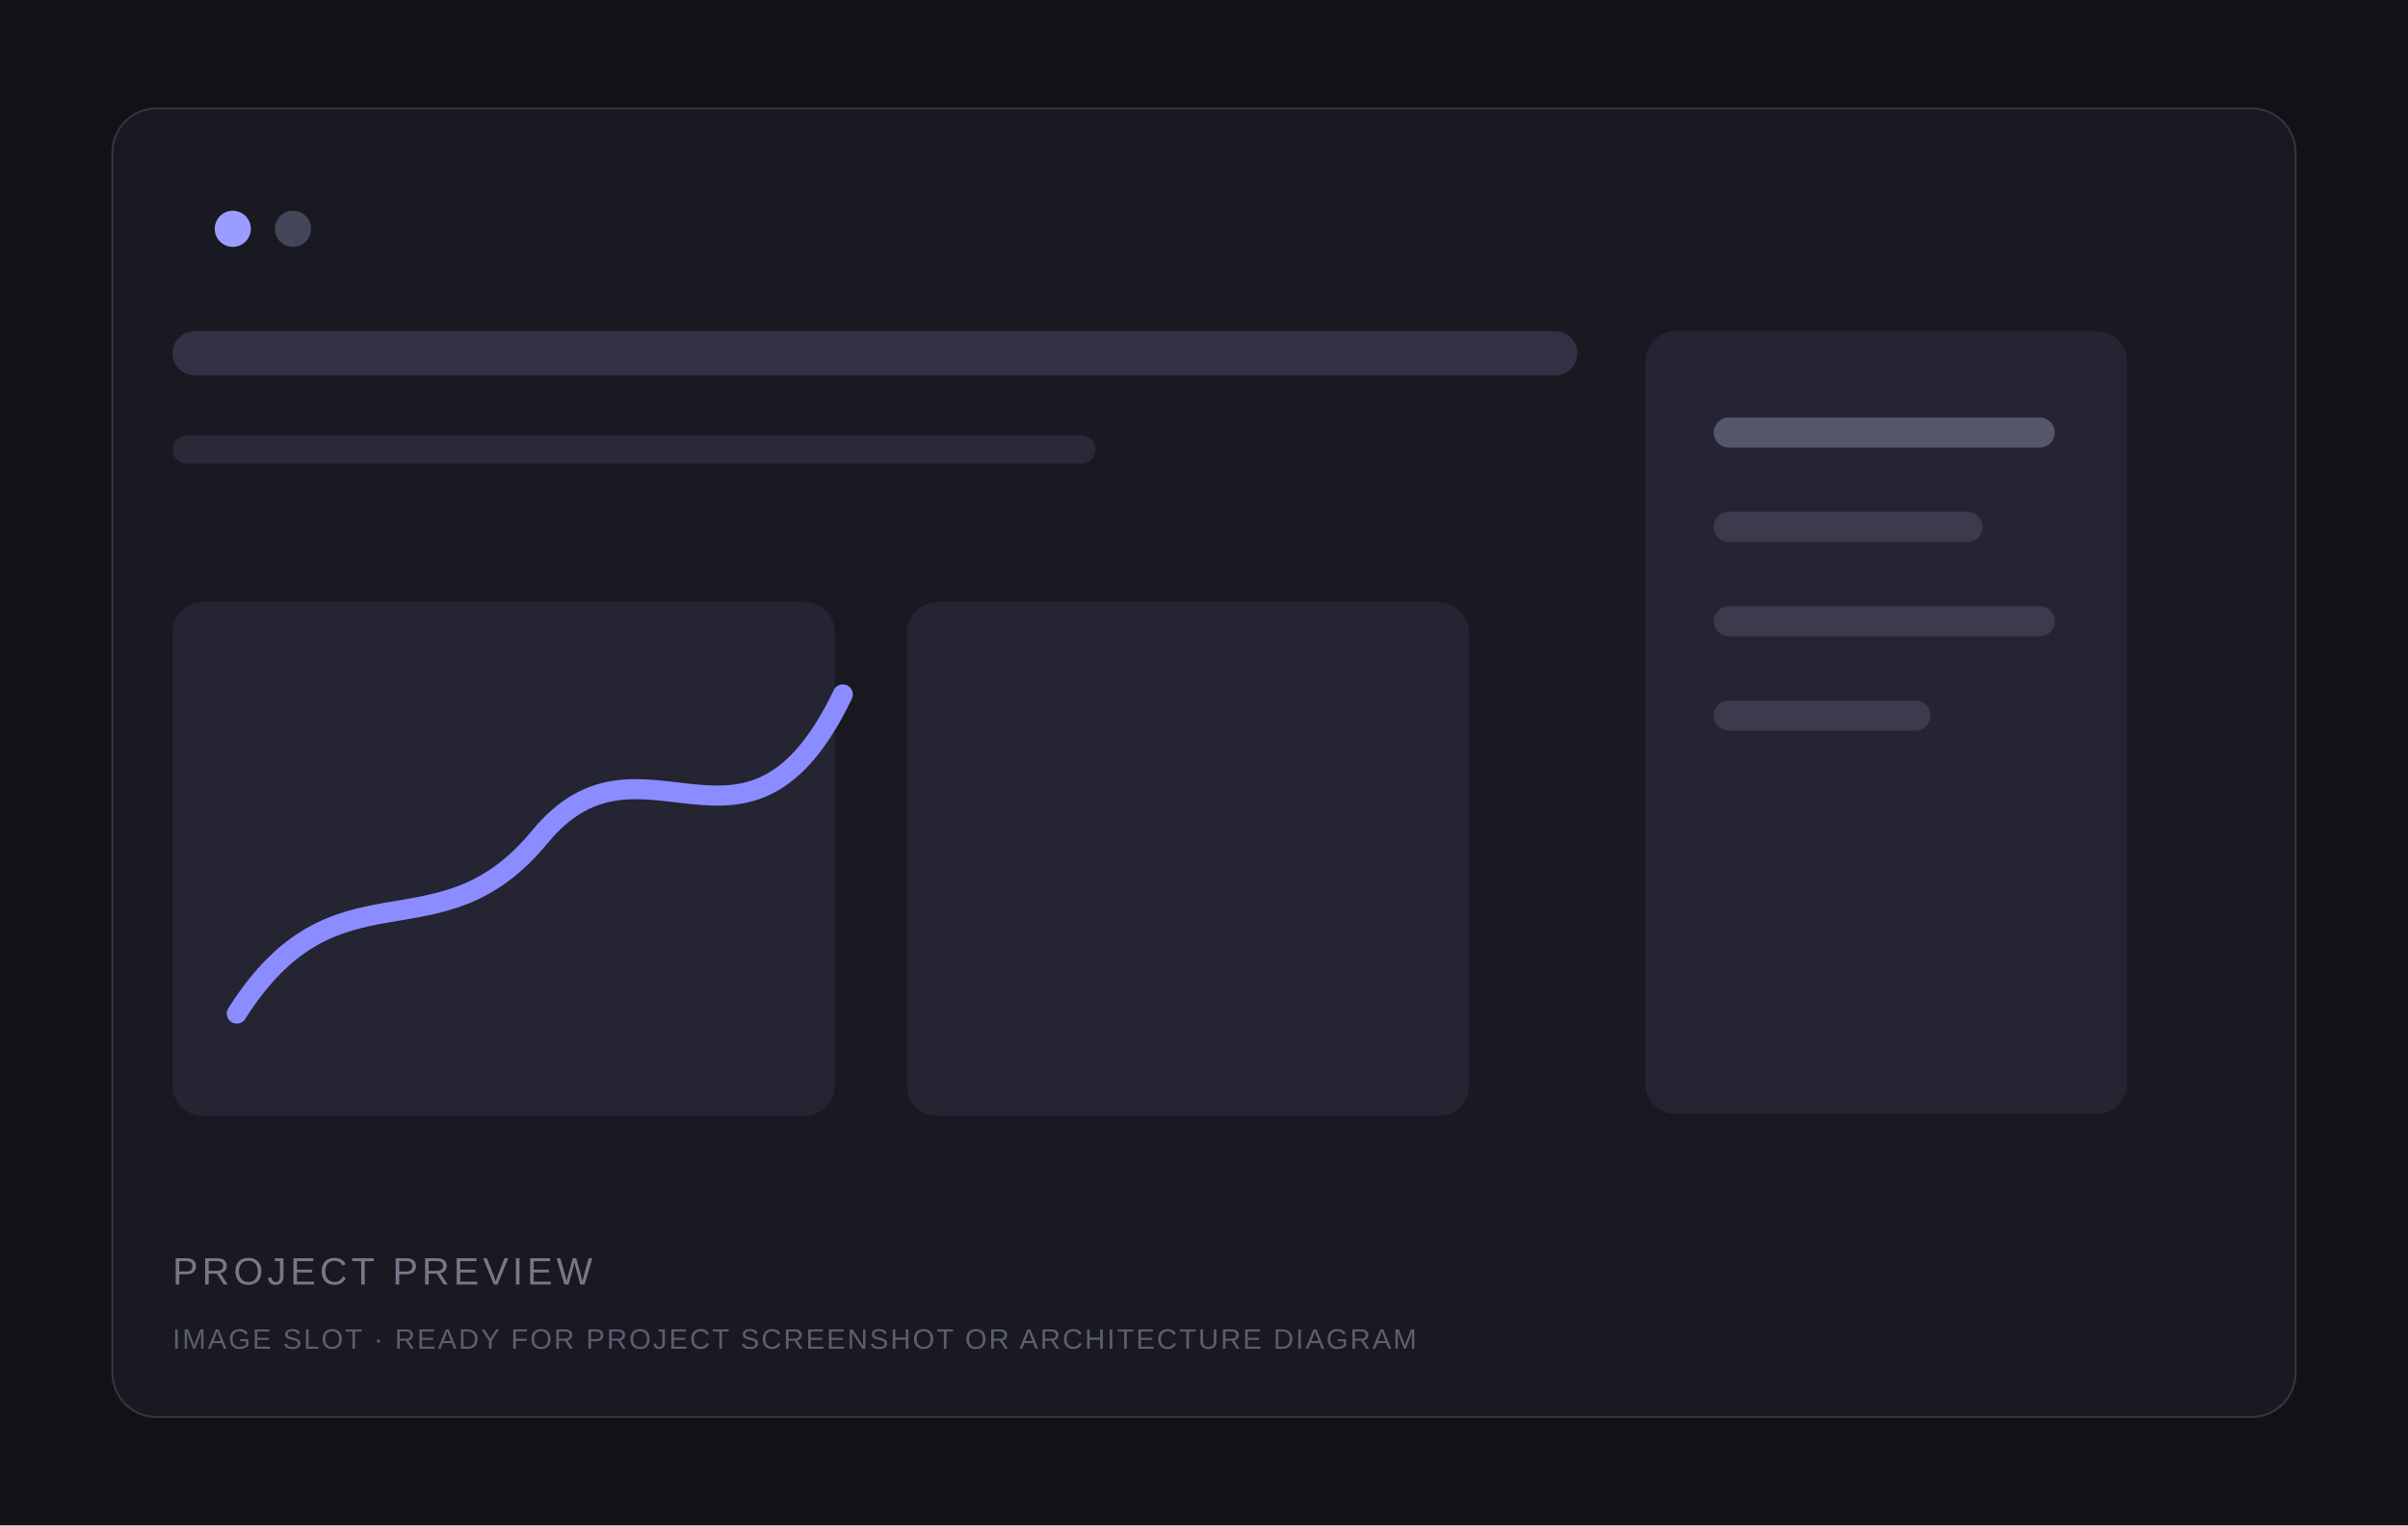
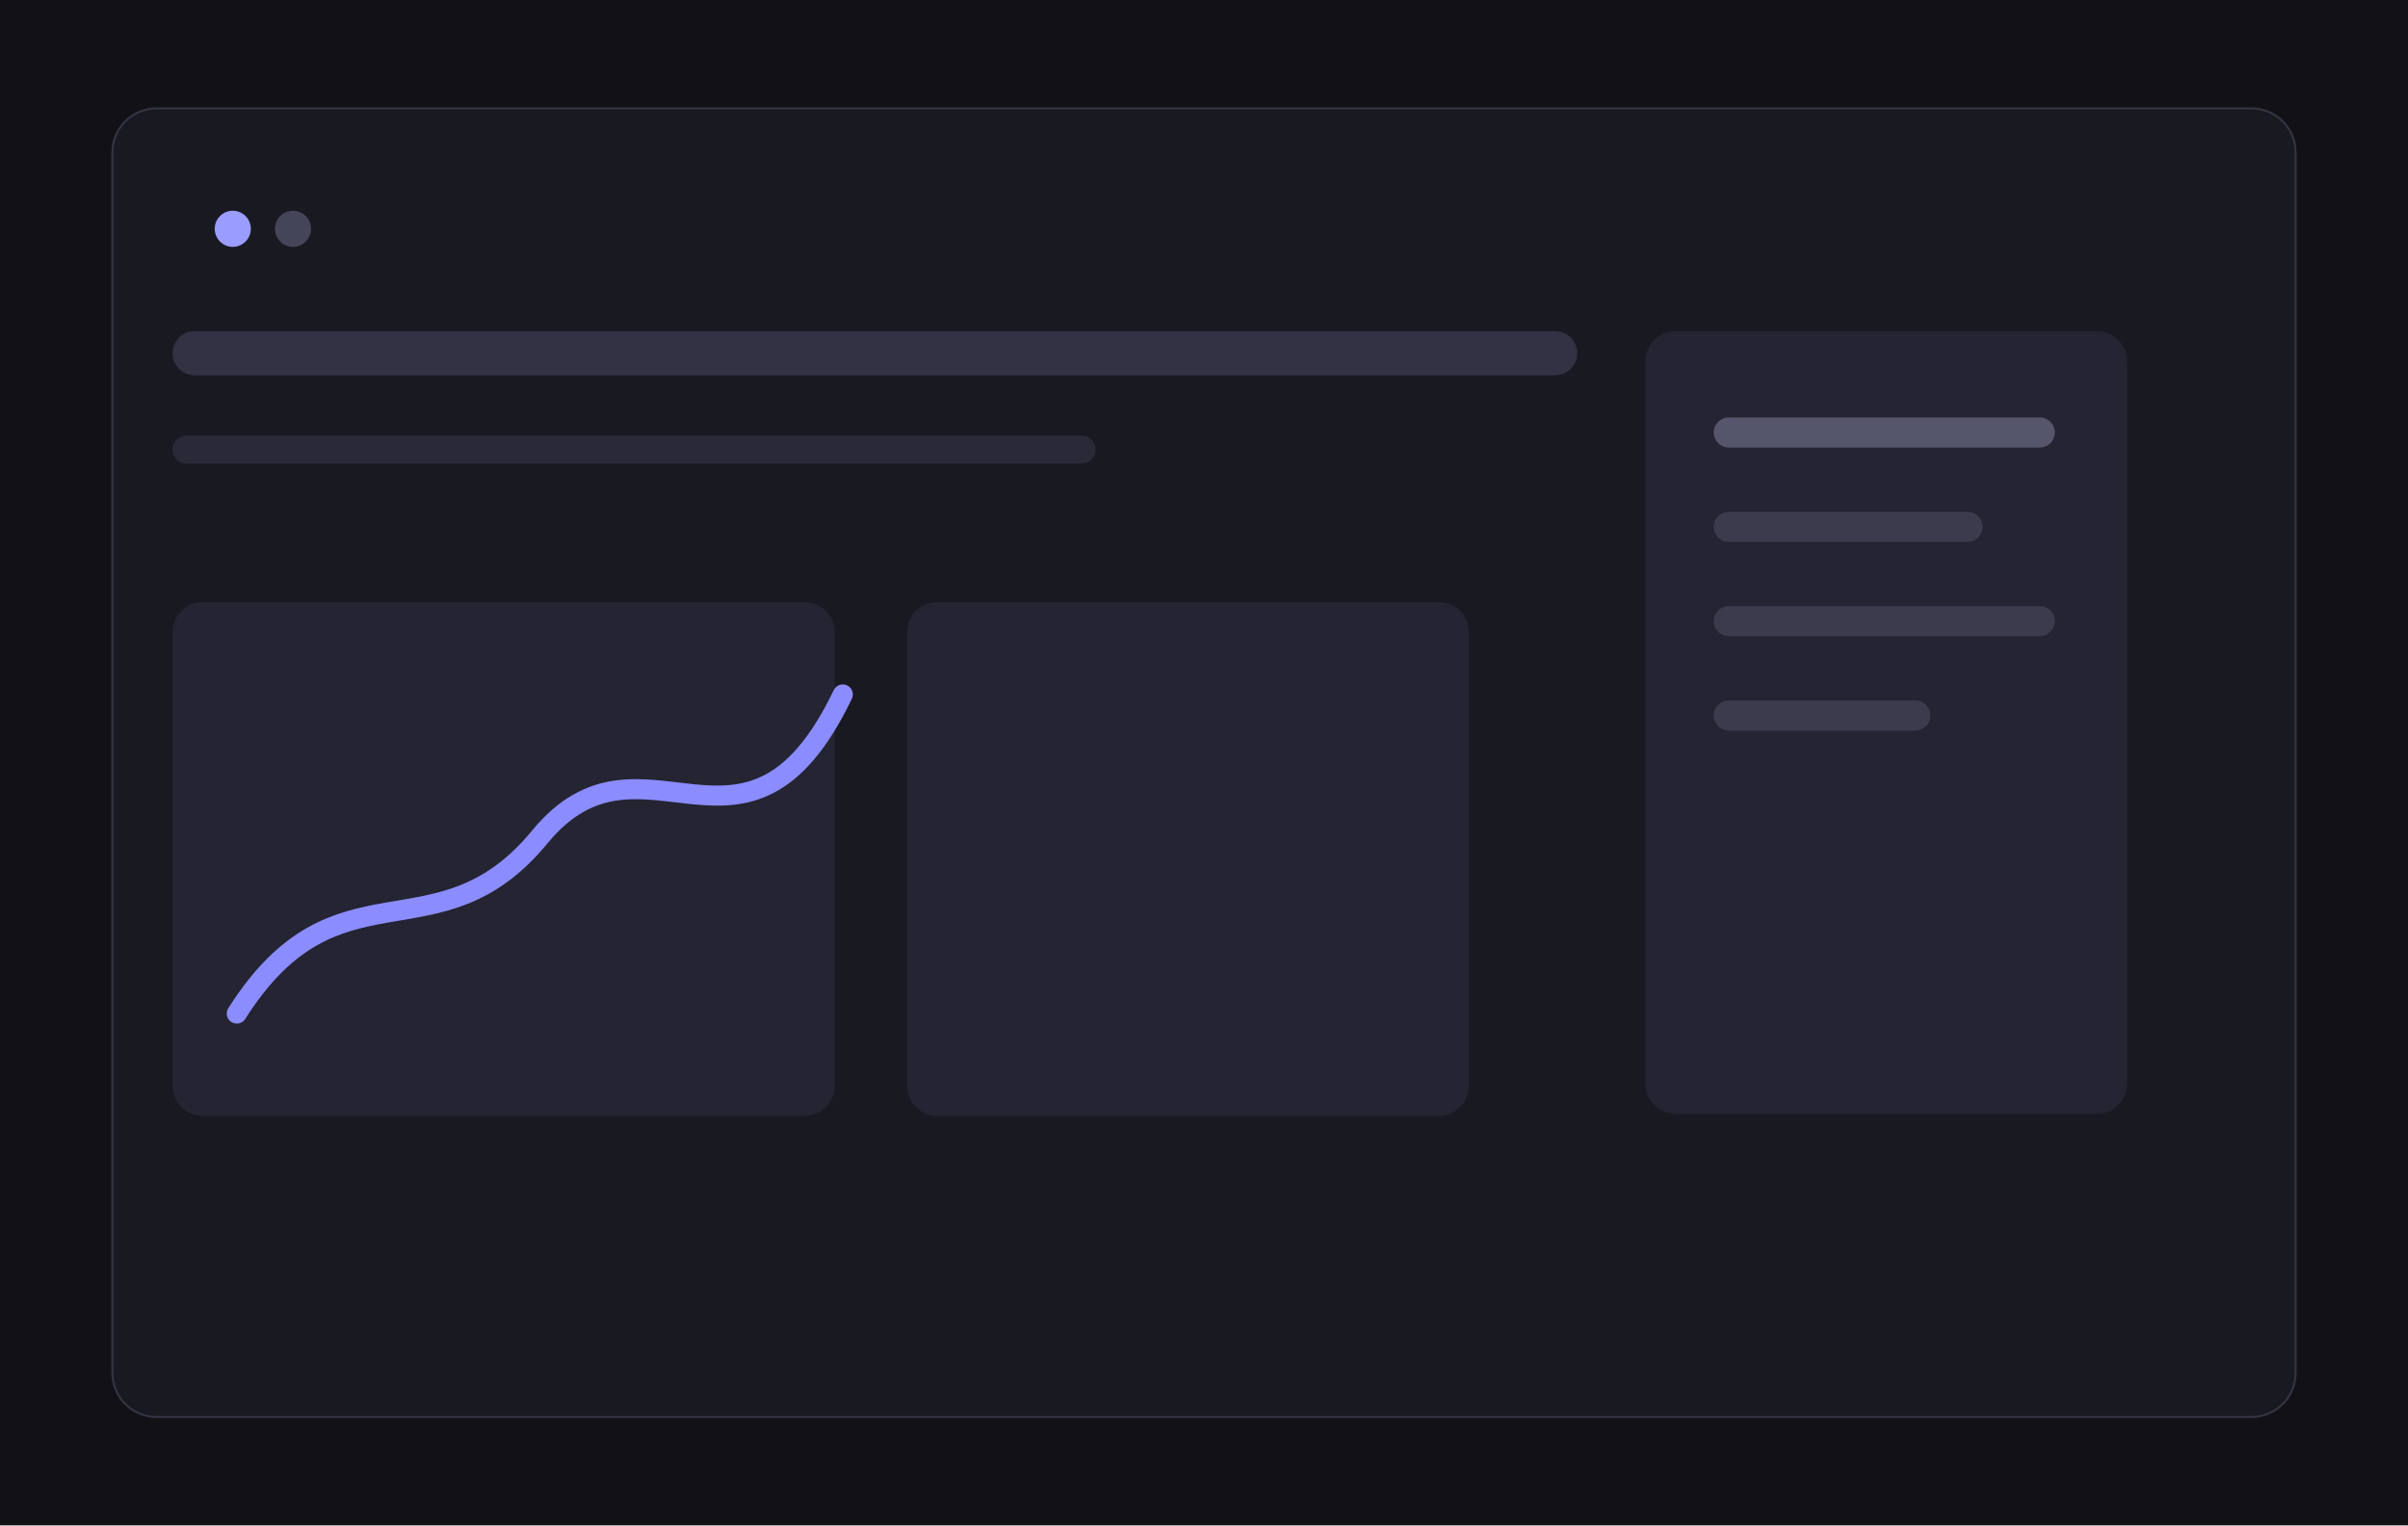
<svg xmlns="http://www.w3.org/2000/svg" width="1200" height="760" viewBox="0 0 1200 760" fill="none">
  <rect width="1200" height="760" fill="#111116" />
  <rect x="56" y="54" width="1088" height="652" rx="22" fill="#191922" stroke="#343443" />
  <circle cx="116" cy="114" r="9" fill="#9A9DFF" />
  <circle cx="146" cy="114" r="9" fill="#45455A" />
  <rect x="86" y="165" width="700" height="22" rx="11" fill="#323244" />
  <rect x="86" y="217" width="460" height="14" rx="7" fill="#292938" />
  <rect x="86" y="300" width="330" height="256" rx="15" fill="#242432" />
  <path d="M118 505C168 426 218 479 269 417C320 355 372 446 420 346" stroke="#8B8CFF" stroke-width="10" stroke-linecap="round" />
  <rect x="452" y="300" width="280" height="256" rx="15" fill="#242432" />
  <rect x="820" y="165" width="240" height="390" rx="15" fill="#242432" />
  <rect x="854" y="208" width="170" height="15" rx="7.5" fill="#55556B" />
  <rect x="854" y="255" width="134" height="15" rx="7.5" fill="#3B3B4D" />
  <rect x="854" y="302" width="170" height="15" rx="7.5" fill="#3B3B4D" />
  <rect x="854" y="349" width="108" height="15" rx="7.5" fill="#3B3B4D" />
-   <text x="86" y="640" fill="#777789" font-family="Arial, sans-serif" font-size="19" letter-spacing="2">PROJECT PREVIEW</text>
-   <text x="86" y="672" fill="#5D5D70" font-family="Arial, sans-serif" font-size="14" letter-spacing="1">IMAGE SLOT · READY FOR PROJECT SCREENSHOT OR ARCHITECTURE DIAGRAM</text>
</svg>
